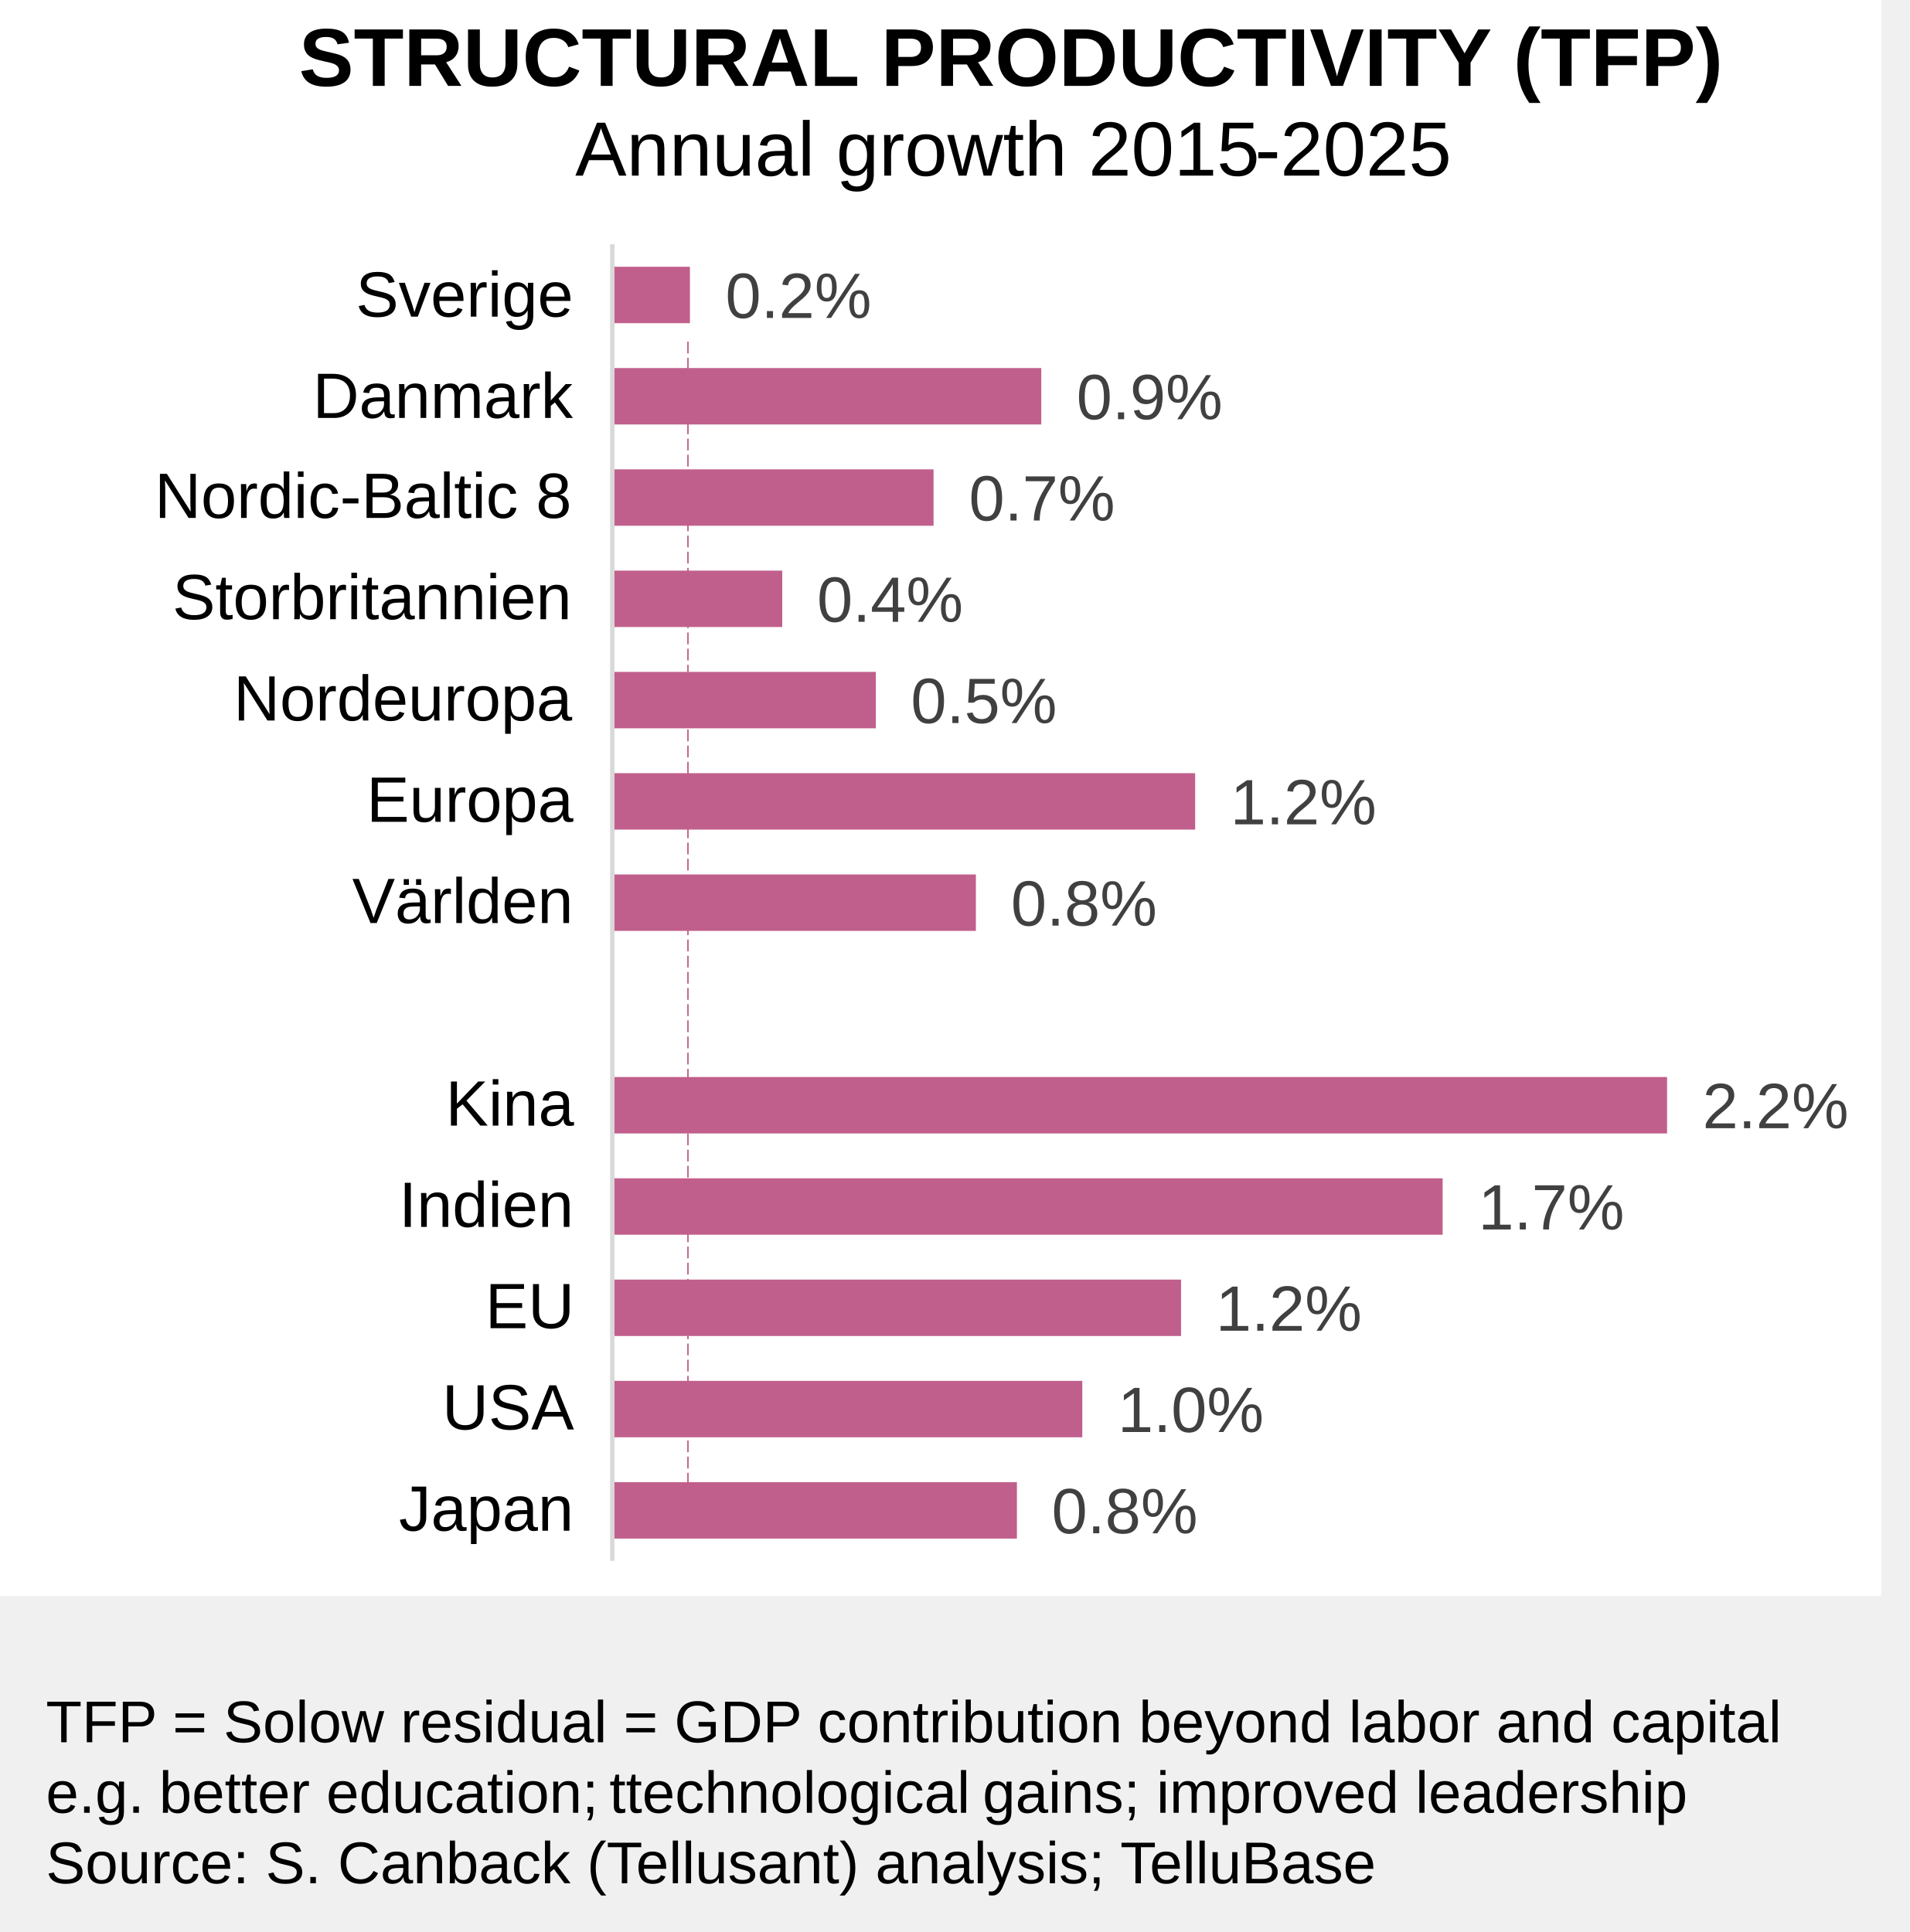
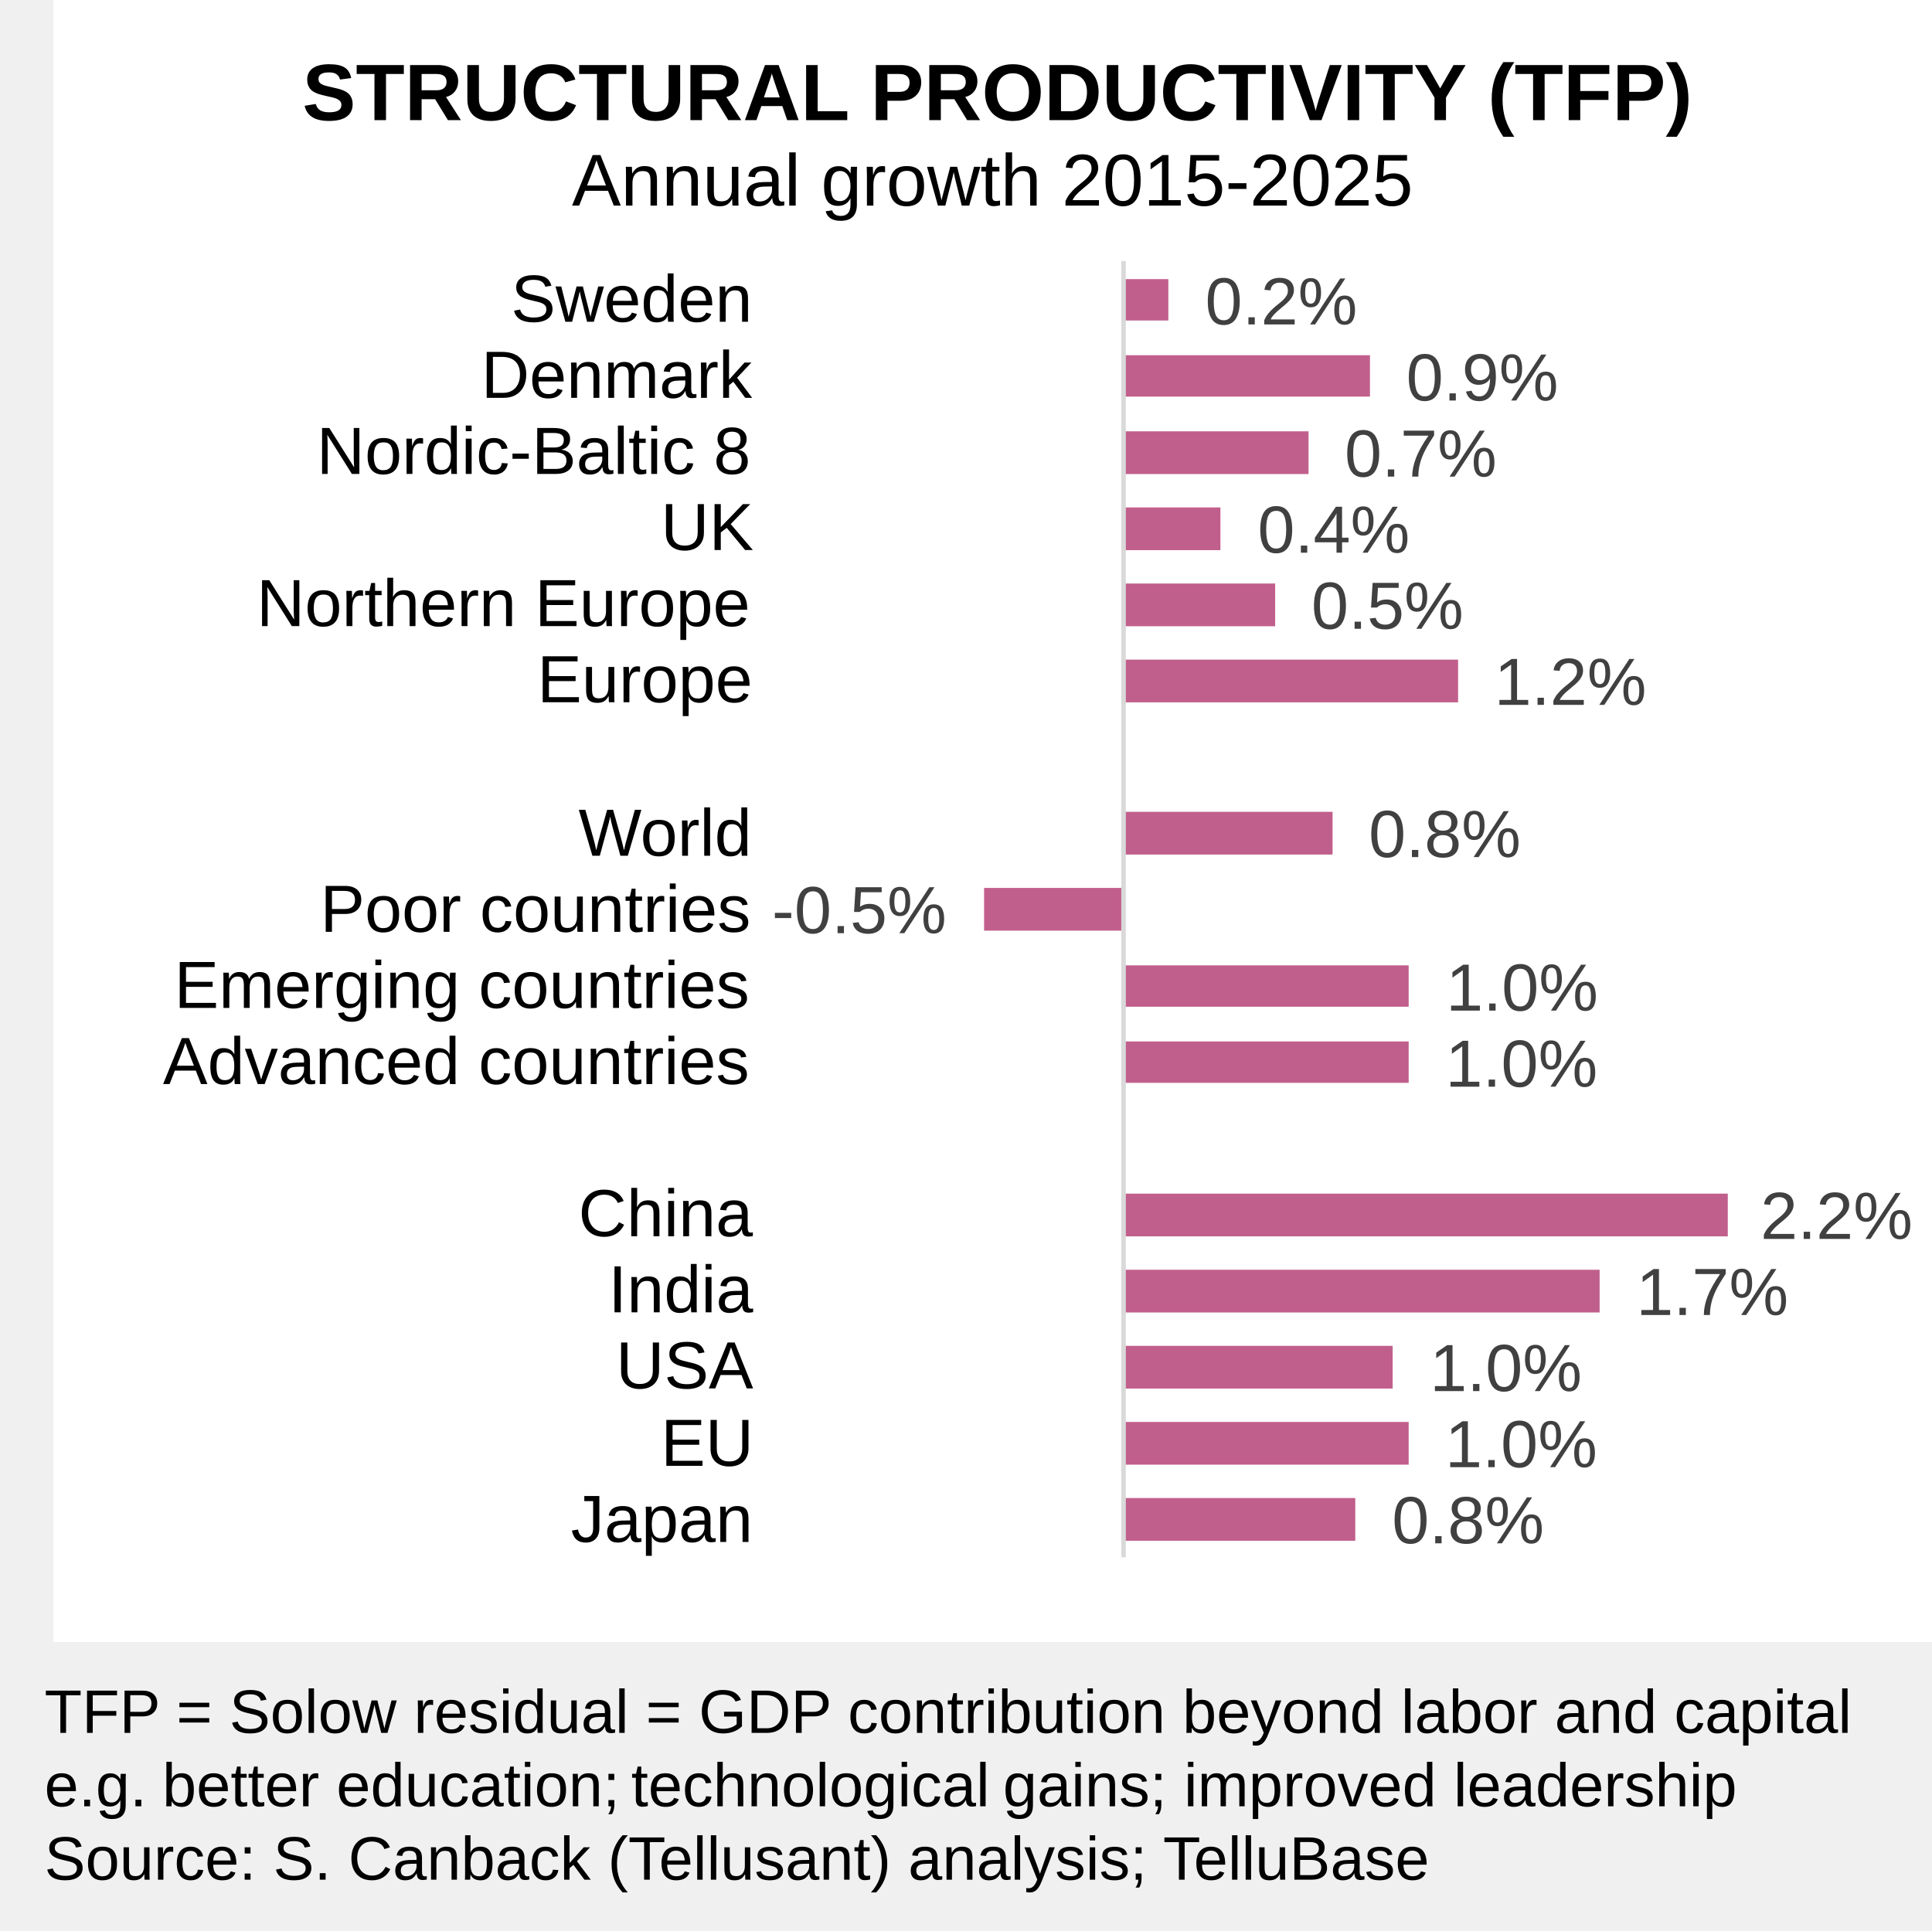
- <svg xmlns="http://www.w3.org/2000/svg" width="1489" height="1507" xml:space="preserve" overflow="hidden">
+ <svg xmlns="http://www.w3.org/2000/svg" width="1447" height="1446" xml:space="preserve" overflow="hidden">
  <defs>
    <clipPath id="clip0">
-       <rect x="488" y="2347" width="1489" height="1507" />
+       <rect x="617" y="2265" width="1447" height="1446" />
    </clipPath>
  </defs>
-   <g clip-path="url(#clip0)" transform="translate(-488 -2347)">
-     <rect x="488" y="2347" width="1467" height="1245" fill="#FFFFFF" />
+   <g clip-path="url(#clip0)" transform="translate(-617 -2265)">
+     <text font-family="Arial,Arial_MSFontService,sans-serif" font-weight="400" font-size="46" transform="matrix(1 0 0 1 650.3 3563)">TFP = Solow residual = GDP contribution beyond labor and capital</text>
+     <text font-family="Arial,Arial_MSFontService,sans-serif" font-weight="400" font-size="46" transform="matrix(1 0 0 1 650.3 3618)">e.g.</text>
+     <text font-family="Arial,Arial_MSFontService,sans-serif" font-weight="400" font-size="46" transform="matrix(1 0 0 1 738.529 3618)">better education; </text>
+     <text font-family="Arial,Arial_MSFontService,sans-serif" font-weight="400" font-size="46" transform="matrix(1 0 0 1 1089.73 3618)">technological </text>
+     <text font-family="Arial,Arial_MSFontService,sans-serif" font-weight="400" font-size="46" transform="matrix(1 0 0 1 1368.16 3618)">gains; improved leadership</text>
+     <text font-family="Arial,Arial_MSFontService,sans-serif" font-weight="400" font-size="46" transform="matrix(1 0 0 1 650.3 3673)">Source: S. Canback (Tellusant) analysis; TelluBase</text>
+     <rect x="657" y="2265" width="1407" height="1230" fill="#FFFFFF" />
    <g>
-       <path d="M1281.04 3547.12 966 3547.12 966 3503.11 1281.04 3503.11ZM1332.04 3468.11 966 3468.11 966 3424.11 1332.04 3424.11ZM1409.05 3389.11 966 3389.11 966 3345.11 1409.05 3345.11ZM1613.05 3310.11 966 3310.11 966 3266.11 1613.05 3266.11ZM1788.06 3231.11 966 3231.11 966 3187.1 1788.06 3187.1ZM1249.04 3073.1 966 3073.1 966 3029.1 1249.04 3029.1ZM1420.05 2994.1 966 2994.1 966 2950.1 1420.05 2950.1ZM1171.04 2915.1 966 2915.1 966 2871.09 1171.04 2871.09ZM1098.04 2836.09 966 2836.09 966 2792.09 1098.04 2792.09ZM1216.04 2757.09 966 2757.09 966 2713.09 1216.04 2713.09ZM1300.04 2678.09 966 2678.09 966 2634.09 1300.04 2634.09ZM1026.03 2599.09 966 2599.09 966 2555.08 1026.03 2555.08Z" fill="#C15F8C" />
+       <path d="M1632.05 3419.11 1459.05 3419.11 1459.05 3387.11 1632.05 3387.11ZM1672.05 3362.11 1459.05 3362.11 1459.05 3330.11 1672.05 3330.11ZM1660.05 3305.11 1459.05 3305.11 1459.05 3273.11 1660.05 3273.11ZM1815.06 3248.11 1459.05 3248.11 1459.05 3216.11 1815.06 3216.11ZM1911.06 3191.1 1459.05 3191.1 1459.05 3159.1 1911.06 3159.1ZM1672.05 3076.1 1459.05 3076.1 1459.05 3045.1 1672.05 3045.1ZM1672.05 3019.1 1459.05 3019.1 1459.05 2988.1 1672.05 2988.1ZM1354.04 2962.1 1459.05 2962.1 1459.05 2930.1 1354.04 2930.1ZM1615.05 2905.1 1459.05 2905.1 1459.05 2873.09 1615.05 2873.09ZM1709.06 2791.09 1459.05 2791.09 1459.05 2759.09 1709.06 2759.09ZM1572.05 2734.09 1459.05 2734.09 1459.05 2702.09 1572.05 2702.09ZM1531.05 2677.09 1459.05 2677.09 1459.05 2645.09 1531.05 2645.09ZM1597.05 2620.09 1459.05 2620.09 1459.05 2588.08 1597.05 2588.08ZM1643.05 2562.08 1459.05 2562.08 1459.05 2531.08 1643.05 2531.08ZM1492.05 2505.08 1459.05 2505.08 1459.05 2474.08 1492.05 2474.08Z" fill="#C15F8C" />
    </g>
    <g>
-       <path d="M0 0 0 1027" stroke="#D9D9D9" stroke-width="3.438" stroke-linejoin="round" stroke-miterlimit="10" fill="none" fill-rule="evenodd" transform="matrix(1 0 0 -1 965.5 3564.5)" />
+       <path d="M0 0 0 971" stroke="#D9D9D9" stroke-width="3.438" stroke-linejoin="round" stroke-miterlimit="10" fill="none" fill-rule="evenodd" transform="matrix(1 0 0 -1 1458.5 3431.5)" />
    </g>
    <g>
-       <text fill="#404040" font-family="Arial,Arial_MSFontService,sans-serif" font-weight="400" font-size="50" transform="matrix(1 0 0 1 1308.14 3543)">0.8%</text>
+       <text fill="#404040" font-family="Arial,Arial_MSFontService,sans-serif" font-weight="400" font-size="50" transform="matrix(1 0 0 1 1659.56 3421)">0.8%</text>
    </g>
    <g>
-       <text fill="#404040" font-family="Arial,Arial_MSFontService,sans-serif" font-weight="400" font-size="50" transform="matrix(1 0 0 1 1359.65 3464)">1.0%</text>
+       <text fill="#404040" font-family="Arial,Arial_MSFontService,sans-serif" font-weight="400" font-size="50" transform="matrix(1 0 0 1 1699.36 3364)">1.0%</text>
    </g>
    <g>
-       <text fill="#404040" font-family="Arial,Arial_MSFontService,sans-serif" font-weight="400" font-size="50" transform="matrix(1 0 0 1 1436.11 3385)">1.2%</text>
+       <text fill="#404040" font-family="Arial,Arial_MSFontService,sans-serif" font-weight="400" font-size="50" transform="matrix(1 0 0 1 1687.89 3307)">1.0%</text>
    </g>
    <g>
-       <text fill="#404040" font-family="Arial,Arial_MSFontService,sans-serif" font-weight="400" font-size="50" transform="matrix(1 0 0 1 1640.81 3306)">1.7%</text>
+       <text fill="#404040" font-family="Arial,Arial_MSFontService,sans-serif" font-weight="400" font-size="50" transform="matrix(1 0 0 1 1842.5 3250)">1.7%</text>
    </g>
    <g>
-       <text fill="#404040" font-family="Arial,Arial_MSFontService,sans-serif" font-weight="400" font-size="50" transform="matrix(1 0 0 1 1815.73 3227)">2.2%</text>
+       <text fill="#404040" font-family="Arial,Arial_MSFontService,sans-serif" font-weight="400" font-size="50" transform="matrix(1 0 0 1 1935.55 3193)">2.2%</text>
    </g>
    <g>
-       <text fill="#404040" font-family="Arial,Arial_MSFontService,sans-serif" font-weight="400" font-size="50" transform="matrix(1 0 0 1 1276.39 3069)">0.8%</text>
+       <text fill="#404040" font-family="Arial,Arial_MSFontService,sans-serif" font-weight="400" font-size="50" transform="matrix(1 0 0 1 1699.6 3079)">1.0%</text>
    </g>
    <g>
-       <text fill="#404040" font-family="Arial,Arial_MSFontService,sans-serif" font-weight="400" font-size="50" transform="matrix(1 0 0 1 1447.51 2990)">1.2%</text>
+       <text fill="#404040" font-family="Arial,Arial_MSFontService,sans-serif" font-weight="400" font-size="50" transform="matrix(1 0 0 1 1700.01 3022)">1.0%</text>
    </g>
    <g>
-       <text fill="#404040" font-family="Arial,Arial_MSFontService,sans-serif" font-weight="400" font-size="50" transform="matrix(1 0 0 1 1198.33 2911)">0.5%</text>
+       <text fill="#404040" font-family="Arial,Arial_MSFontService,sans-serif" font-weight="400" font-size="50" transform="matrix(1 0 0 1 1195.15 2964)">-</text>
    </g>
    <g>
-       <text fill="#404040" font-family="Arial,Arial_MSFontService,sans-serif" font-weight="400" font-size="50" transform="matrix(1 0 0 1 1125.17 2832)">0.4%</text>
+       <text fill="#404040" font-family="Arial,Arial_MSFontService,sans-serif" font-weight="400" font-size="50" transform="matrix(1 0 0 1 1211.95 2964)">0.5%</text>
    </g>
    <g>
-       <text fill="#404040" font-family="Arial,Arial_MSFontService,sans-serif" font-weight="400" font-size="50" transform="matrix(1 0 0 1 1243.63 2753)">0.7%</text>
+       <text fill="#404040" font-family="Arial,Arial_MSFontService,sans-serif" font-weight="400" font-size="50" transform="matrix(1 0 0 1 1642.1 2907)">0.8%</text>
    </g>
    <g>
-       <text fill="#404040" font-family="Arial,Arial_MSFontService,sans-serif" font-weight="400" font-size="50" transform="matrix(1 0 0 1 1327.52 2674)">0.9%</text>
+       <text fill="#404040" font-family="Arial,Arial_MSFontService,sans-serif" font-weight="400" font-size="50" transform="matrix(1 0 0 1 1736.2 2793)">1.2%</text>
    </g>
    <g>
-       <text fill="#404040" font-family="Arial,Arial_MSFontService,sans-serif" font-weight="400" font-size="50" transform="matrix(1 0 0 1 1053.7 2595)">0.2%</text>
+       <text fill="#404040" font-family="Arial,Arial_MSFontService,sans-serif" font-weight="400" font-size="50" transform="matrix(1 0 0 1 1599.18 2736)">0.5%</text>
    </g>
    <g>
-       <text font-family="Arial,Arial_MSFontService,sans-serif" font-weight="400" font-size="50" transform="matrix(1 0 0 1 799.084 3541)">Japan</text>
+       <text fill="#404040" font-family="Arial,Arial_MSFontService,sans-serif" font-weight="400" font-size="50" transform="matrix(1 0 0 1 1558.94 2679)">0.4%</text>
    </g>
    <g>
-       <text font-family="Arial,Arial_MSFontService,sans-serif" font-weight="400" font-size="50" transform="matrix(1 0 0 1 832.84 3462)">USA</text>
+       <text fill="#404040" font-family="Arial,Arial_MSFontService,sans-serif" font-weight="400" font-size="50" transform="matrix(1 0 0 1 1624.09 2622)">0.7%</text>
    </g>
    <g>
-       <text font-family="Arial,Arial_MSFontService,sans-serif" font-weight="400" font-size="50" transform="matrix(1 0 0 1 866.459 3383)">EU</text>
+       <text fill="#404040" font-family="Arial,Arial_MSFontService,sans-serif" font-weight="400" font-size="50" transform="matrix(1 0 0 1 1670.22 2565)">0.9%</text>
    </g>
    <g>
-       <text font-family="Arial,Arial_MSFontService,sans-serif" font-weight="400" font-size="50" transform="matrix(1 0 0 1 799.084 3304)">Indien</text>
+       <text fill="#404040" font-family="Arial,Arial_MSFontService,sans-serif" font-weight="400" font-size="50" transform="matrix(1 0 0 1 1519.65 2508)">0.2%</text>
    </g>
    <g>
-       <text font-family="Arial,Arial_MSFontService,sans-serif" font-weight="400" font-size="50" transform="matrix(1 0 0 1 835.567 3225)">Kina</text>
+       <text font-family="Arial,Arial_MSFontService,sans-serif" font-weight="400" font-size="50" transform="matrix(1 0 0 1 1044.59 3420)">Japan</text>
    </g>
    <g>
-       <text font-family="Arial,Arial_MSFontService,sans-serif" font-weight="400" font-size="50" transform="matrix(1 0 0 1 762.669 3067)">Världen</text>
+       <text font-family="Arial,Arial_MSFontService,sans-serif" font-weight="400" font-size="50" transform="matrix(1 0 0 1 1111.96 3363)">EU</text>
    </g>
    <g>
-       <text font-family="Arial,Arial_MSFontService,sans-serif" font-weight="400" font-size="50" transform="matrix(1 0 0 1 773.875 2988)">Europa</text>
+       <text font-family="Arial,Arial_MSFontService,sans-serif" font-weight="400" font-size="50" transform="matrix(1 0 0 1 1078.34 3305)">USA</text>
    </g>
    <g>
-       <text font-family="Arial,Arial_MSFontService,sans-serif" font-weight="400" font-size="50" transform="matrix(1 0 0 1 670.131 2909)">Nordeuropa</text>
+       <text font-family="Arial,Arial_MSFontService,sans-serif" font-weight="400" font-size="50" transform="matrix(1 0 0 1 1072.64 3248)">India</text>
    </g>
    <g>
-       <text font-family="Arial,Arial_MSFontService,sans-serif" font-weight="400" font-size="50" transform="matrix(1 0 0 1 622.51 2830)">Storbritannien</text>
+       <text font-family="Arial,Arial_MSFontService,sans-serif" font-weight="400" font-size="50" transform="matrix(1 0 0 1 1050.22 3191)">China</text>
    </g>
    <g>
-       <text font-family="Arial,Arial_MSFontService,sans-serif" font-weight="400" font-size="50" transform="matrix(1 0 0 1 608.622 2751)">Nordic-Baltic 8</text>
+       <text font-family="Arial,Arial_MSFontService,sans-serif" font-weight="400" font-size="50" transform="matrix(1 0 0 1 739.084 3077)">Advanced countries</text>
    </g>
    <g>
-       <text font-family="Arial,Arial_MSFontService,sans-serif" font-weight="400" font-size="50" transform="matrix(1 0 0 1 731.915 2673)">Danmark</text>
+       <text font-family="Arial,Arial_MSFontService,sans-serif" font-weight="400" font-size="50" transform="matrix(1 0 0 1 747.54 3020)">Emerging countries</text>
    </g>
    <g>
-       <text font-family="Arial,Arial_MSFontService,sans-serif" font-weight="400" font-size="50" transform="matrix(1 0 0 1 765.51 2594)">Sverige</text>
+       <text font-family="Arial,Arial_MSFontService,sans-serif" font-weight="400" font-size="50" transform="matrix(1 0 0 1 856.853 2963)">Poor countries</text>
    </g>
    <g>
-       <text font-family="Arial,Arial_MSFontService,sans-serif" font-weight="700" font-size="64" transform="matrix(1 0 0 1 721.142 2414)">STRUCTURAL PRODUCTIVITY (TFP)</text>
+       <text font-family="Arial,Arial_MSFontService,sans-serif" font-weight="400" font-size="50" transform="matrix(1 0 0 1 1050.32 2906)">World</text>
    </g>
    <g>
-       <text font-family="Arial,Arial_MSFontService,sans-serif" font-weight="400" font-size="60" transform="matrix(1 0 0 1 936.604 2484)">Annual growth 2015</text>
+       <text font-family="Arial,Arial_MSFontService,sans-serif" font-weight="400" font-size="50" transform="matrix(1 0 0 1 1019.38 2791)">Europe</text>
    </g>
    <g>
-       <text font-family="Arial,Arial_MSFontService,sans-serif" font-weight="400" font-size="60" transform="matrix(1 0 0 1 1466.62 2484)">-</text>
+       <text font-family="Arial,Arial_MSFontService,sans-serif" font-weight="400" font-size="50" transform="matrix(1 0 0 1 809.163 2734)">Northern Europe</text>
    </g>
    <g>
-       <text font-family="Arial,Arial_MSFontService,sans-serif" font-weight="400" font-size="60" transform="matrix(1 0 0 1 1486.47 2484)">2025</text>
+       <text font-family="Arial,Arial_MSFontService,sans-serif" font-weight="400" font-size="50" transform="matrix(1 0 0 1 1111.96 2677)">UK</text>
    </g>
-     <text font-family="Arial,Arial_MSFontService,sans-serif" font-weight="400" font-size="46" transform="matrix(1 0 0 1 523.8 3706)">TFP = Solow residual = GDP contribution beyond labor and capital</text>
-     <text font-family="Arial,Arial_MSFontService,sans-serif" font-weight="400" font-size="46" transform="matrix(1 0 0 1 523.8 3761)">e.g.</text>
-     <text font-family="Arial,Arial_MSFontService,sans-serif" font-weight="400" font-size="46" transform="matrix(1 0 0 1 612.029 3761)">better education; </text>
-     <text font-family="Arial,Arial_MSFontService,sans-serif" font-weight="400" font-size="46" transform="matrix(1 0 0 1 963.227 3761)">ttechnological</text>
-     <text font-family="Arial,Arial_MSFontService,sans-serif" font-weight="400" font-size="46" transform="matrix(1 0 0 1 1254.27 3761)">gains; improved leadership</text>
-     <text font-family="Arial,Arial_MSFontService,sans-serif" font-weight="400" font-size="46" transform="matrix(1 0 0 1 523.8 3816)">Source: S. Canback (Tellusant) analysis; TelluBase</text>
-     <path d="M1024.5 2613.5 1024.5 3519.9" stroke="#C15F8C" stroke-width="1.146" stroke-miterlimit="8" stroke-dasharray="9.167 3.438" fill="none" fill-rule="evenodd" />
+     <g>
+       <text font-family="Arial,Arial_MSFontService,sans-serif" font-weight="400" font-size="50" transform="matrix(1 0 0 1 854.125 2620)">Nordic-Baltic 8</text>
+     </g>
+     <g>
+       <text font-family="Arial,Arial_MSFontService,sans-serif" font-weight="400" font-size="50" transform="matrix(1 0 0 1 977.418 2563)">Denmark</text>
+     </g>
+     <g>
+       <text font-family="Arial,Arial_MSFontService,sans-serif" font-weight="400" font-size="50" transform="matrix(1 0 0 1 999.762 2506)">Sweden</text>
+     </g>
+     <g>
+       <text font-family="Arial,Arial_MSFontService,sans-serif" font-weight="700" font-size="60" transform="matrix(1 0 0 1 843.441 2355)">STRUCTURAL PRODUCTIVITY (TFP)</text>
+     </g>
+     <g>
+       <text font-family="Arial,Arial_MSFontService,sans-serif" font-weight="400" font-size="55" transform="matrix(1 0 0 1 1045.36 2419)">Annual growth 2015</text>
+     </g>
+     <g>
+       <text font-family="Arial,Arial_MSFontService,sans-serif" font-weight="400" font-size="55" transform="matrix(1 0 0 1 1534.68 2419)">-</text>
+     </g>
+     <g>
+       <text font-family="Arial,Arial_MSFontService,sans-serif" font-weight="400" font-size="55" transform="matrix(1 0 0 1 1552.99 2419)">2025</text>
+     </g>
  </g>
</svg>
